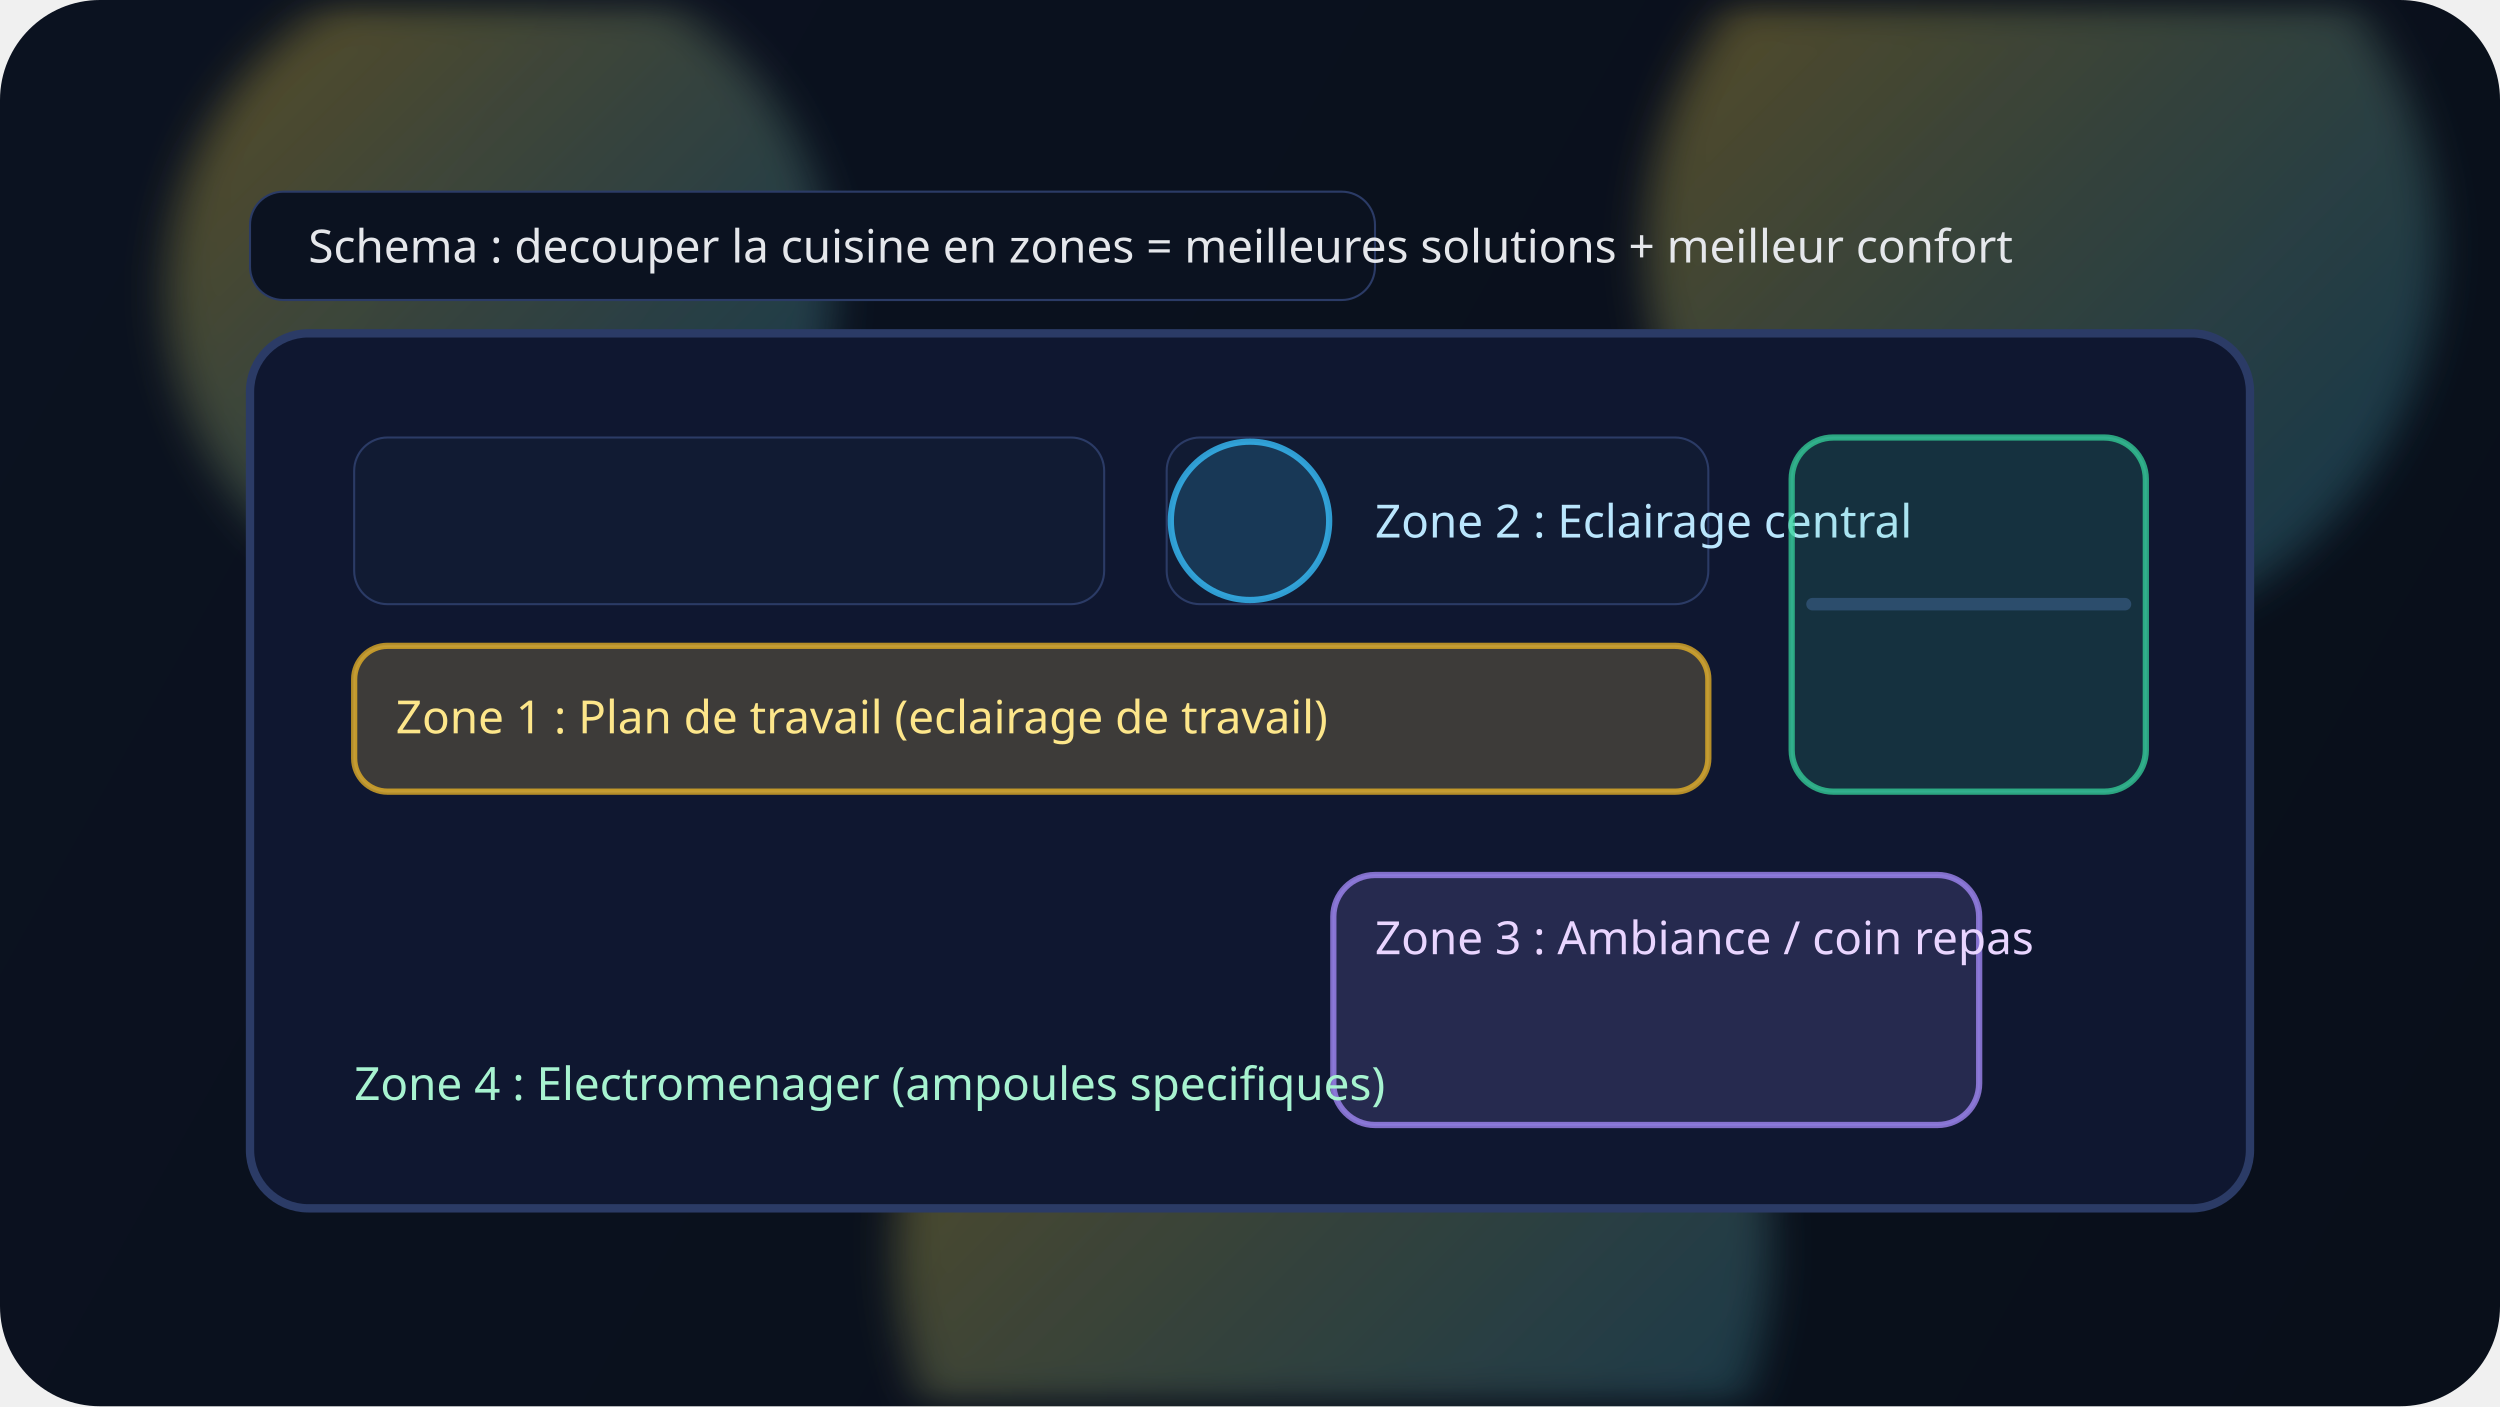
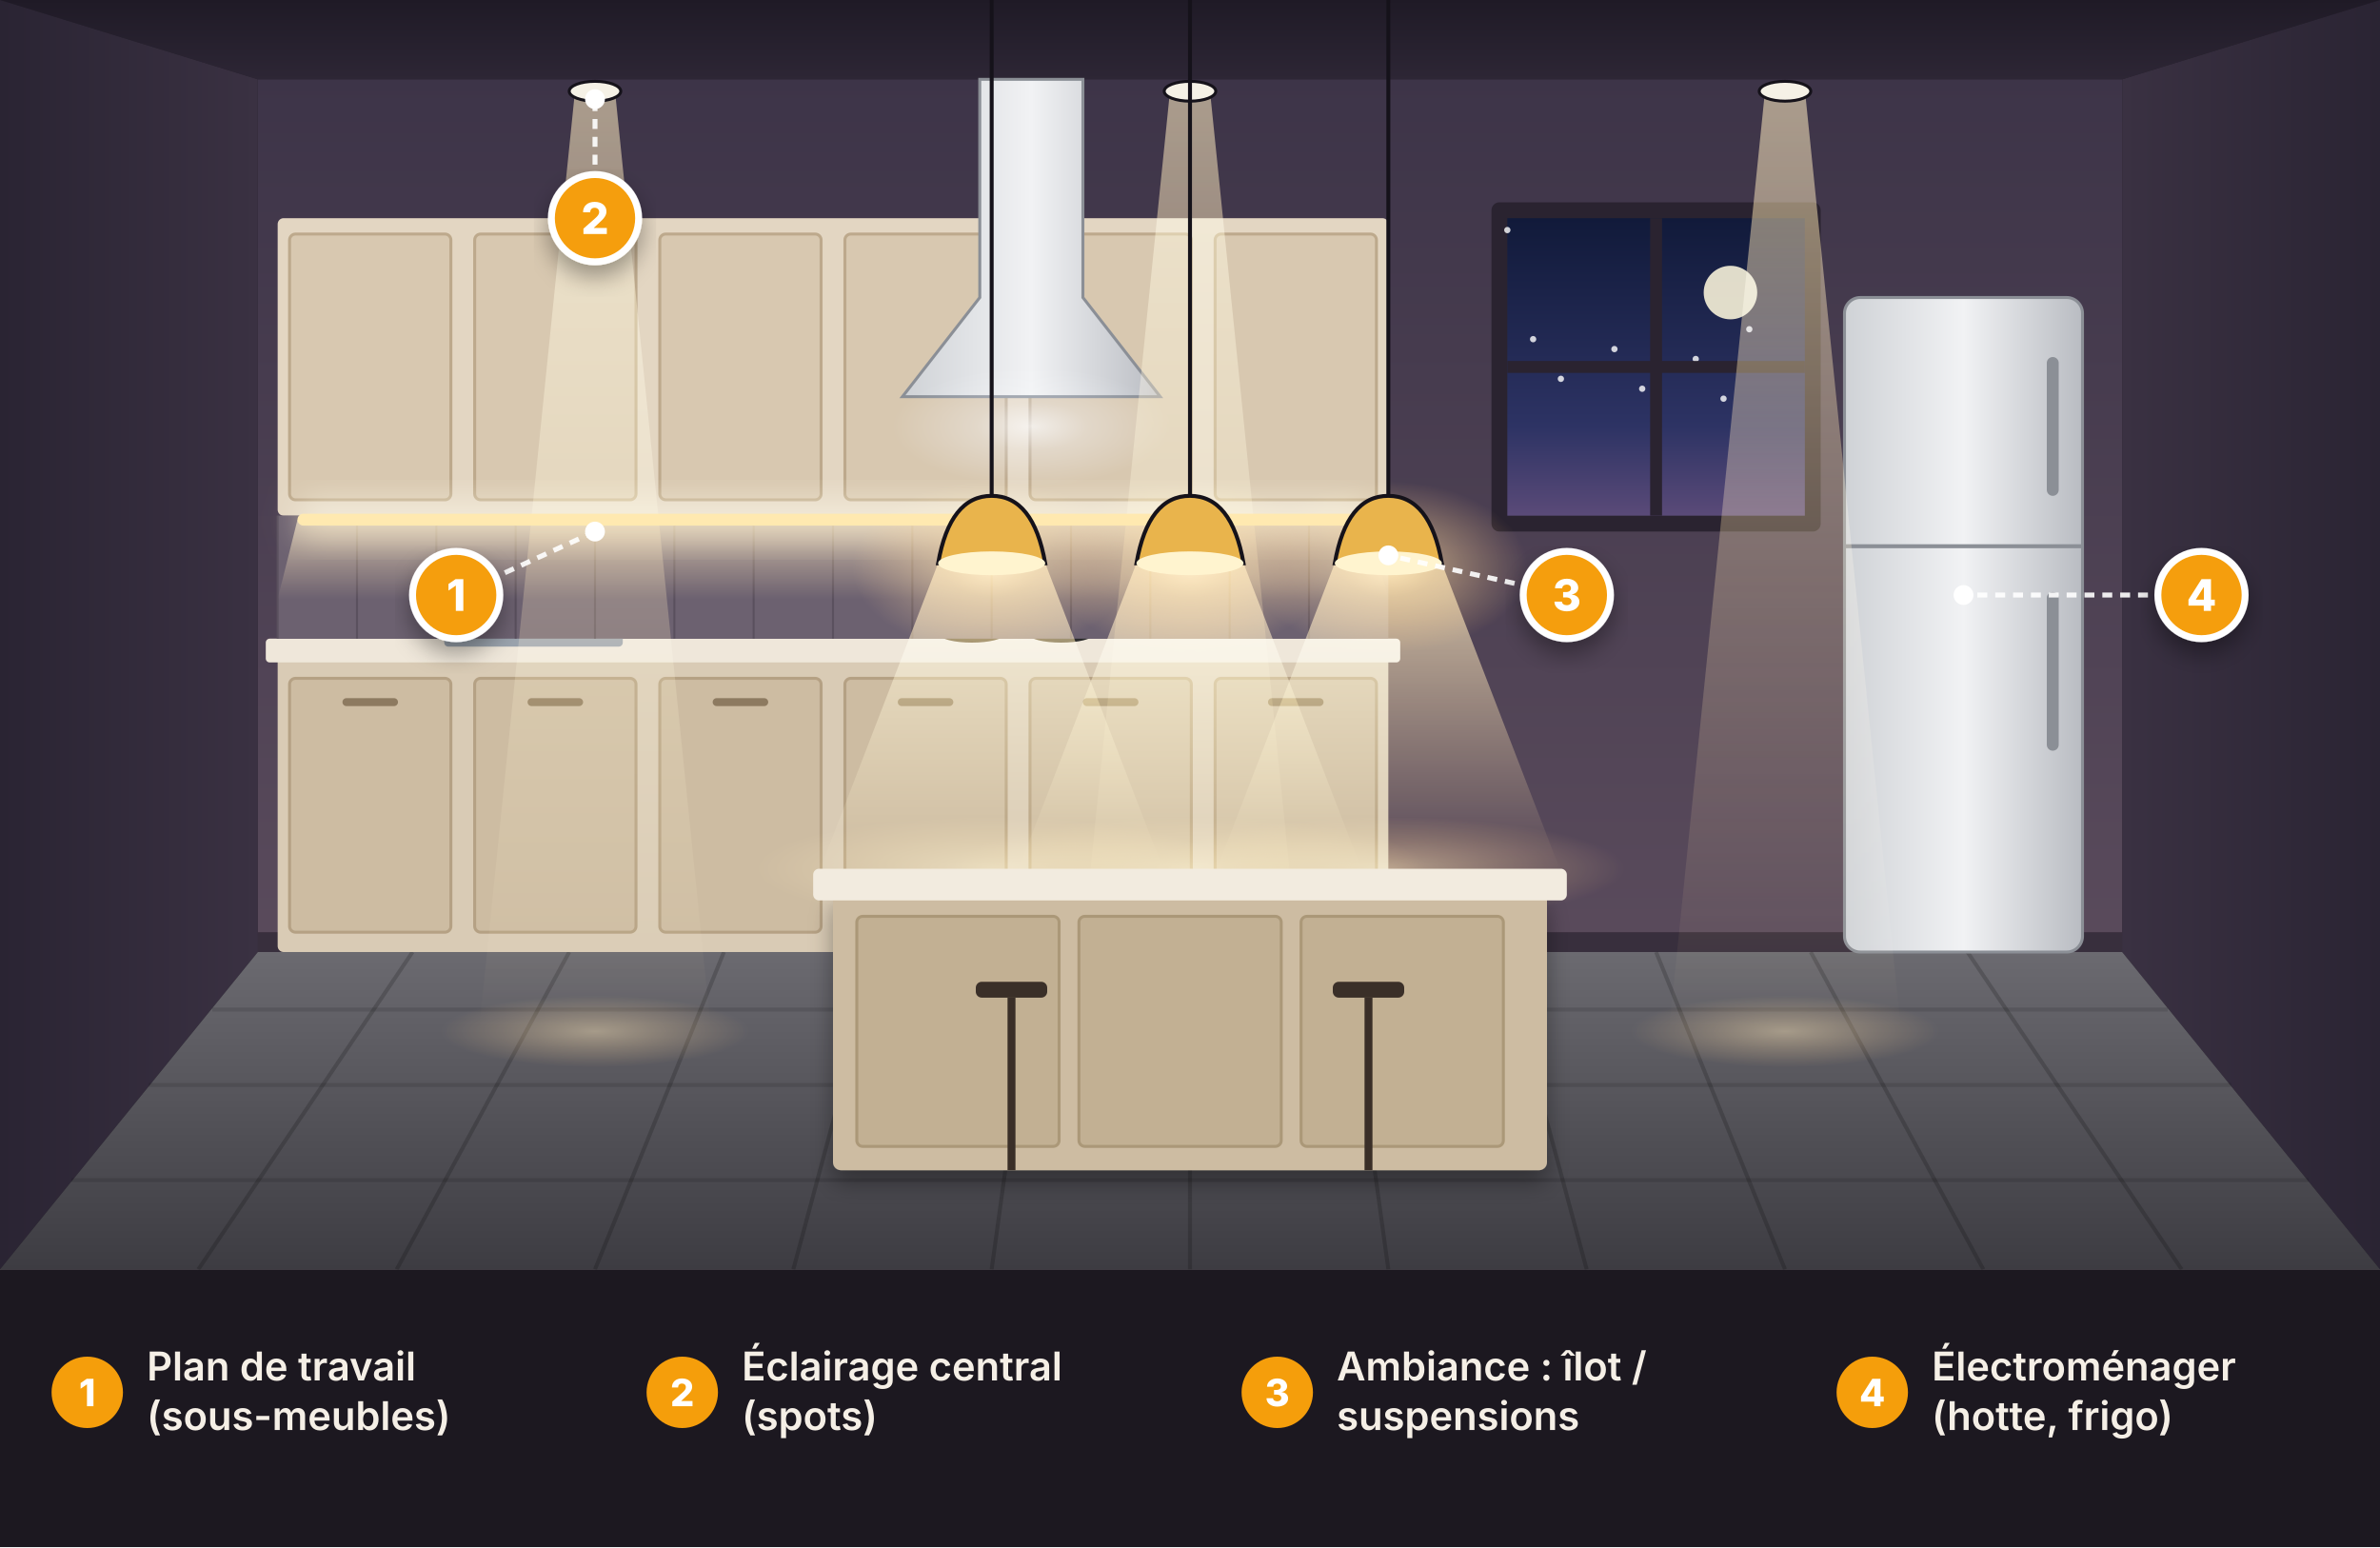
- <svg xmlns="http://www.w3.org/2000/svg" width="1200" height="675" viewBox="0 0 1200 675" fill="none">
+ <svg xmlns="http://www.w3.org/2000/svg" viewBox="0 0 1200 780" role="img" aria-label="Cuisine : 4 zones d’éclairage">
  <defs>
-     <linearGradient id="bg" x1="0" y1="0" x2="1200" y2="675" gradientUnits="userSpaceOnUse">
-       <stop stop-color="#0B1220" />
-       <stop offset="1" stop-color="#090F1A" />
-     </linearGradient>
-     <linearGradient id="glow" x1="0" y1="0" x2="1" y2="1">
-       <stop stop-color="#FBBF24" stop-opacity="0.35" />
-       <stop offset="1" stop-color="#38BDF8" stop-opacity="0.22" />
-     </linearGradient>
-     <filter id="soft" x="-20%" y="-20%" width="140%" height="140%">
-       <feGaussianBlur stdDeviation="10" />
+     <linearGradient id="wall" x1="0" y1="0" x2="0" y2="1">
+       <stop offset="0" stop-color="#3d3448" />
+       <stop offset="1" stop-color="#5a4b5c" />
+     </linearGradient>
+     <linearGradient id="wallL" x1="0" y1="0" x2="1" y2="0">
+       <stop offset="0" stop-color="#2a2433" />
+       <stop offset="1" stop-color="#3a3142" />
+     </linearGradient>
+     <linearGradient id="wallR" x1="1" y1="0" x2="0" y2="0">
+       <stop offset="0" stop-color="#2a2433" />
+       <stop offset="1" stop-color="#3a3142" />
+     </linearGradient>
+     <linearGradient id="ceil" x1="0" y1="0" x2="0" y2="1">
+       <stop offset="0" stop-color="#1f1a26" />
+       <stop offset="1" stop-color="#2d2635" />
+     </linearGradient>
+     <linearGradient id="floor" x1="0" y1="0" x2="0" y2="1">
+       <stop offset="0" stop-color="#5b4334" />
+       <stop offset="1" stop-color="#3b2b22" />
+     </linearGradient>
+     <linearGradient id="tile" x1="0" y1="0" x2="0" y2="1">
+       <stop offset="0" stop-color="#6b6a70" />
+       <stop offset="1" stop-color="#3d3c42" />
+     </linearGradient>
+     <linearGradient id="concrete" x1="0" y1="0" x2="0" y2="1">
+       <stop offset="0" stop-color="#5d5a5e" />
+       <stop offset="1" stop-color="#36343a" />
+     </linearGradient>
+     <linearGradient id="stone" x1="0" y1="0" x2="0" y2="1">
+       <stop offset="0" stop-color="#5a4a3e" />
+       <stop offset="1" stop-color="#3e3229" />
+     </linearGradient>
+     <radialGradient id="glow">
+       <stop offset="0" stop-color="#ffe3a0" stop-opacity=".95" />
+       <stop offset=".35" stop-color="#ffcf6e" stop-opacity=".45" />
+       <stop offset="1" stop-color="#ffb84d" stop-opacity="0" />
+     </radialGradient>
+     <radialGradient id="glowSoft">
+       <stop offset="0" stop-color="#ffd98a" stop-opacity=".55" />
+       <stop offset="1" stop-color="#ffb84d" stop-opacity="0" />
+     </radialGradient>
+     <radialGradient id="glowCool">
+       <stop offset="0" stop-color="#eef6ff" stop-opacity=".9" />
+       <stop offset=".4" stop-color="#cfe3ff" stop-opacity=".4" />
+       <stop offset="1" stop-color="#b9d4ff" stop-opacity="0" />
+     </radialGradient>
+     <linearGradient id="cone" x1="0" y1="0" x2="0" y2="1">
+       <stop offset="0" stop-color="#ffe7a8" stop-opacity=".75" />
+       <stop offset="1" stop-color="#ffd27a" stop-opacity="0" />
+     </linearGradient>
+     <linearGradient id="coneCool" x1="0" y1="0" x2="0" y2="1">
+       <stop offset="0" stop-color="#f2f8ff" stop-opacity=".8" />
+       <stop offset="1" stop-color="#d6e7ff" stop-opacity="0" />
+     </linearGradient>
+     <linearGradient id="sky" x1="0" y1="0" x2="0" y2="1">
+       <stop offset="0" stop-color="#111a3a" />
+       <stop offset=".7" stop-color="#2d3364" />
+       <stop offset="1" stop-color="#5a4a78" />
+     </linearGradient>
+     <linearGradient id="grass" x1="0" y1="0" x2="0" y2="1">
+       <stop offset="0" stop-color="#2f4a35" />
+       <stop offset="1" stop-color="#1c2e22" />
+     </linearGradient>
+     <linearGradient id="wood" x1="0" y1="0" x2="0" y2="1">
+       <stop offset="0" stop-color="#9a6b46" />
+       <stop offset="1" stop-color="#6e4a30" />
+     </linearGradient>
+     <linearGradient id="metal" x1="0" y1="0" x2="1" y2="0">
+       <stop offset="0" stop-color="#cfd2d6" />
+       <stop offset=".5" stop-color="#f1f2f4" />
+       <stop offset="1" stop-color="#b9bcc2" />
+     </linearGradient>
+     <filter id="blur8" x="-50%" y="-50%" width="200%" height="200%">
+       <feGaussianBlur stdDeviation="8" />
+     </filter>
+     <filter id="blur3">
+       <feGaussianBlur stdDeviation="3" />
+     </filter>
+     <filter id="shadow" x="-20%" y="-20%" width="140%" height="160%">
+       <feDropShadow dx="0" dy="6" stdDeviation="6" flood-color="#000" flood-opacity=".35" />
    </filter>
  </defs>
-   <rect x="0" y="0" width="1200" height="675" rx="48" fill="url(#bg)" />
-   <circle cx="240" cy="140" r="160" fill="url(#glow)" filter="url(#soft)" />
-   <circle cx="980" cy="120" r="190" fill="url(#glow)" filter="url(#soft)" />
-   <circle cx="640" cy="600" r="210" fill="url(#glow)" filter="url(#soft)" />
-   <rect x="120" y="160" width="960" height="420" rx="28" fill="#0F1730" stroke="#2B3B66" stroke-width="4" />
-   <rect x="170" y="210" width="360" height="80" rx="16" fill="#111B33" stroke="#2B3B66" />
-   <rect x="560" y="210" width="260" height="80" rx="16" fill="#111B33" stroke="#2B3B66" />
-   <rect x="170" y="310" width="650" height="70" rx="16" fill="#141F3E" stroke="#2B3B66" />
-   <rect x="640" y="420" width="310" height="120" rx="20" fill="#111B33" stroke="#2B3B66" />
-   <rect x="860" y="210" width="170" height="170" rx="20" fill="#111B33" stroke="#2B3B66" />
-   <path d="M870 290h150" stroke="#2B3B66" stroke-width="6" stroke-linecap="round" />
-   <rect x="170" y="310" width="650" height="70" rx="16" fill="#FBBF24" fill-opacity="0.18" stroke="#FBBF24" stroke-opacity="0.7" stroke-width="3" />
-   <text x="190" y="352" font-family="ui-sans-serif,system-ui" font-size="22" fill="#FDE68A">Zone 1 : Plan de travail (eclairage de travail)</text>
-   <circle cx="600" cy="250" r="38" fill="#38BDF8" fill-opacity="0.18" stroke="#38BDF8" stroke-opacity="0.8" stroke-width="3" />
-   <text x="660" y="258" font-family="ui-sans-serif,system-ui" font-size="22" fill="#BAE6FD">Zone 2 : Eclairage central</text>
-   <rect x="640" y="420" width="310" height="120" rx="20" fill="#A78BFA" fill-opacity="0.14" stroke="#A78BFA" stroke-opacity="0.75" stroke-width="3" />
-   <text x="660" y="458" font-family="ui-sans-serif,system-ui" font-size="22" fill="#E9D5FF">Zone 3 : Ambiance / coin repas</text>
-   <rect x="860" y="210" width="170" height="170" rx="20" fill="#34D399" fill-opacity="0.12" stroke="#34D399" stroke-opacity="0.75" stroke-width="3" />
-   <text x="170" y="528" font-family="ui-sans-serif,system-ui" font-size="22" fill="#A7F3D0">Zone 4 : Electromenager (ampoules specifiques)</text>
-   <rect x="120" y="92" width="540" height="52" rx="16" fill="#0B1220" stroke="#2B3B66" />
-   <text x="148" y="126" font-family="ui-sans-serif,system-ui" font-size="22" fill="#E5E7EB">
-     Schema : decouper la cuisine en zones = meilleures solutions + meilleur confort
-   </text>
+   <rect x="0" y="0" width="1200" height="640" fill="#1b1720" />
+   <polygon points="0,0 1200,0 1070,40 130,40" fill="url(#ceil)" />
+   <polygon points="0,0 130,40 130,480 0,640" fill="url(#wallL)" />
+   <polygon points="1200,0 1070,40 1070,480 1200,640" fill="url(#wallR)" />
+   <rect x="130" y="40" width="940" height="440" fill="url(#wall)" />
+   <polygon points="0,640 130,480 1070,480 1200,640" fill="url(#tile)" />
+   <line x1="208" y1="480" x2="100" y2="640" stroke="#000" stroke-opacity=".18" stroke-width="2" />
+   <line x1="287" y1="480" x2="200" y2="640" stroke="#000" stroke-opacity=".18" stroke-width="2" />
+   <line x1="365" y1="480" x2="300" y2="640" stroke="#000" stroke-opacity=".18" stroke-width="2" />
+   <line x1="443" y1="480" x2="400" y2="640" stroke="#000" stroke-opacity=".18" stroke-width="2" />
+   <line x1="522" y1="480" x2="500" y2="640" stroke="#000" stroke-opacity=".18" stroke-width="2" />
+   <line x1="600" y1="480" x2="600" y2="640" stroke="#000" stroke-opacity=".18" stroke-width="2" />
+   <line x1="678" y1="480" x2="700" y2="640" stroke="#000" stroke-opacity=".18" stroke-width="2" />
+   <line x1="757" y1="480" x2="800" y2="640" stroke="#000" stroke-opacity=".18" stroke-width="2" />
+   <line x1="835" y1="480" x2="900" y2="640" stroke="#000" stroke-opacity=".18" stroke-width="2" />
+   <line x1="913" y1="480" x2="1000" y2="640" stroke="#000" stroke-opacity=".18" stroke-width="2" />
+   <line x1="992" y1="480" x2="1100" y2="640" stroke="#000" stroke-opacity=".18" stroke-width="2" />
+   <line x1="107" y1="509" x2="1093" y2="509" stroke="#000" stroke-opacity=".12" stroke-width="2" />
+   <line x1="75" y1="547" x2="1125" y2="547" stroke="#000" stroke-opacity=".12" stroke-width="2" />
+   <line x1="36" y1="595" x2="1164" y2="595" stroke="#000" stroke-opacity=".12" stroke-width="2" />
+   <rect x="130" y="470" width="940" height="10" fill="#2a2330" opacity=".7" />
+   <rect x="752" y="102" width="166" height="166" rx="4" fill="#2a2330" />
+   <rect x="760" y="110" width="150" height="150" fill="url(#sky)" />
+   <circle cx="760" cy="116.0" r="1.6" fill="#fff" opacity=".8" />
+   <circle cx="869" cy="201.0" r="1.6" fill="#fff" opacity=".8" />
+   <circle cx="828" cy="196.0" r="1.6" fill="#fff" opacity=".8" />
+   <circle cx="787" cy="191.0" r="1.6" fill="#fff" opacity=".8" />
+   <circle cx="896" cy="186.0" r="1.6" fill="#fff" opacity=".8" />
+   <circle cx="855" cy="181.0" r="1.6" fill="#fff" opacity=".8" />
+   <circle cx="814" cy="176.0" r="1.6" fill="#fff" opacity=".8" />
+   <circle cx="773" cy="171.0" r="1.6" fill="#fff" opacity=".8" />
+   <circle cx="882" cy="166.0" r="1.6" fill="#fff" opacity=".8" />
+   <circle cx="872.5" cy="147.5" r="13.5" fill="#f6f1d8" opacity=".9" />
+   <line x1="835.0" y1="110" x2="835.0" y2="260" stroke="#2a2330" stroke-width="6" />
+   <line x1="760" y1="185.0" x2="910" y2="185.0" stroke="#2a2330" stroke-width="6" />
+   <rect x="140" y="330" width="560" height="150" rx="3" fill="#d9cbb5" />
+   <rect x="134" y="322" width="572" height="12" rx="2" fill="#efe7da" />
+   <rect x="146.0" y="342" width="81.333" height="128" rx="3" fill="#cdbca2" stroke="#b5a184" stroke-width="1.5" />
+   <rect x="172.667" y="352" width="28" height="4" rx="2" fill="#8d7a60" />
+   <rect x="239.333" y="342" width="81.333" height="128" rx="3" fill="#cdbca2" stroke="#b5a184" stroke-width="1.5" />
+   <rect x="266.0" y="352" width="28" height="4" rx="2" fill="#8d7a60" />
+   <rect x="332.667" y="342" width="81.333" height="128" rx="3" fill="#cdbca2" stroke="#b5a184" stroke-width="1.5" />
+   <rect x="359.333" y="352" width="28" height="4" rx="2" fill="#8d7a60" />
+   <rect x="426.0" y="342" width="81.333" height="128" rx="3" fill="#cdbca2" stroke="#b5a184" stroke-width="1.5" />
+   <rect x="452.667" y="352" width="28" height="4" rx="2" fill="#8d7a60" />
+   <rect x="519.333" y="342" width="81.333" height="128" rx="3" fill="#cdbca2" stroke="#b5a184" stroke-width="1.5" />
+   <rect x="546" y="352" width="28" height="4" rx="2" fill="#8d7a60" />
+   <rect x="612.667" y="342" width="81.333" height="128" rx="3" fill="#cdbca2" stroke="#b5a184" stroke-width="1.5" />
+   <rect x="639.333" y="352" width="28" height="4" rx="2" fill="#8d7a60" />
+   <rect x="224.0" y="320" width="90" height="6" rx="2" fill="#9aa3ad" />
+   <ellipse cx="490" cy="320" rx="16" ry="4" fill="#2b2b2b" />
+   <ellipse cx="535" cy="320" rx="16" ry="4" fill="#2b2b2b" />
+   <rect x="140" y="110" width="560" height="150" rx="3" fill="#e3d6c2" />
+   <rect x="146.0" y="118" width="81.333" height="134" rx="3" fill="#d8c8b0" stroke="#bda98c" stroke-width="1.5" />
+   <rect x="239.333" y="118" width="81.333" height="134" rx="3" fill="#d8c8b0" stroke="#bda98c" stroke-width="1.5" />
+   <rect x="332.667" y="118" width="81.333" height="134" rx="3" fill="#d8c8b0" stroke="#bda98c" stroke-width="1.5" />
+   <rect x="426.0" y="118" width="81.333" height="134" rx="3" fill="#d8c8b0" stroke="#bda98c" stroke-width="1.5" />
+   <rect x="519.333" y="118" width="81.333" height="134" rx="3" fill="#d8c8b0" stroke="#bda98c" stroke-width="1.5" />
+   <rect x="612.667" y="118" width="81.333" height="134" rx="3" fill="#d8c8b0" stroke="#bda98c" stroke-width="1.5" />
+   <rect x="140" y="260" width="560" height="62" rx="0" fill="#6c6170" />
+   <line x1="140" y1="260" x2="140" y2="322" stroke="#5a505e" stroke-width="1" />
+   <line x1="180" y1="260" x2="180" y2="322" stroke="#5a505e" stroke-width="1" />
+   <line x1="220" y1="260" x2="220" y2="322" stroke="#5a505e" stroke-width="1" />
+   <line x1="260" y1="260" x2="260" y2="322" stroke="#5a505e" stroke-width="1" />
+   <line x1="300" y1="260" x2="300" y2="322" stroke="#5a505e" stroke-width="1" />
+   <line x1="340" y1="260" x2="340" y2="322" stroke="#5a505e" stroke-width="1" />
+   <line x1="380" y1="260" x2="380" y2="322" stroke="#5a505e" stroke-width="1" />
+   <line x1="420" y1="260" x2="420" y2="322" stroke="#5a505e" stroke-width="1" />
+   <line x1="460" y1="260" x2="460" y2="322" stroke="#5a505e" stroke-width="1" />
+   <line x1="500" y1="260" x2="500" y2="322" stroke="#5a505e" stroke-width="1" />
+   <line x1="540" y1="260" x2="540" y2="322" stroke="#5a505e" stroke-width="1" />
+   <line x1="580" y1="260" x2="580" y2="322" stroke="#5a505e" stroke-width="1" />
+   <line x1="620" y1="260" x2="620" y2="322" stroke="#5a505e" stroke-width="1" />
+   <line x1="660" y1="260" x2="660" y2="322" stroke="#5a505e" stroke-width="1" />
+   <path d="M494.0,40 L546.0,40 L546.0,150 L585,200 L455,200 L494.0,150 Z" fill="url(#metal)" stroke="#8b8f96" stroke-width="1.5" />
+   <rect x="930" y="150" width="120" height="330" rx="8" fill="url(#metal)" stroke="#8b8f96" stroke-width="1.5" />
+   <line x1="930" y1="275.4" x2="1050" y2="275.4" stroke="#8b8f96" stroke-width="2" />
+   <rect x="1032" y="180" width="6" height="70" rx="3" fill="#8b8f96" />
+   <rect x="1032" y="298.5" width="6" height="80" rx="3" fill="#8b8f96" />
+   <g style="mix-blend-mode:screen">
+     <ellipse cx="520.0" cy="215" rx="70" ry="30" fill="url(#glowCool)" opacity="0.8" />
+     <rect x="150" y="252" width="540" height="20" rx="10" fill="#ffe9b0" opacity=".55" filter="url(#blur8)" />
+     <polygon points="150,262 690,262 700,302 140,302" fill="url(#cone)" opacity=".9" />
+     <polygon points="289.6,49 310.4,49 358.5,520 241.5,520" fill="url(#cone)" opacity="0.75" />
+     <ellipse cx="300" cy="520" rx="78" ry="18" fill="url(#glowSoft)" opacity="0.8" />
+     <polygon points="589.6,49 610.4,49 658.5,520 541.5,520" fill="url(#cone)" opacity="0.75" />
+     <ellipse cx="600" cy="520" rx="78" ry="18" fill="url(#glowSoft)" opacity="0.8" />
+     <polygon points="889.6,49 910.4,49 958.5,520 841.5,520" fill="url(#cone)" opacity="0.75" />
+     <ellipse cx="900" cy="520" rx="78" ry="18" fill="url(#glowSoft)" opacity="0.8" />
+     <polygon points="473.0,284 527.0,284 586.4,438 413.6,438" fill="url(#cone)" opacity="1" />
+     <ellipse cx="500" cy="286" rx="70.2" ry="43.2" fill="url(#glow)" opacity="1" />
+     <ellipse cx="500" cy="438" rx="118.8" ry="26" fill="url(#glowSoft)" opacity="1" />
+     <polygon points="573.0,284 627.0,284 686.4,438 513.6,438" fill="url(#cone)" opacity="1" />
+     <ellipse cx="600" cy="286" rx="70.2" ry="43.2" fill="url(#glow)" opacity="1" />
+     <ellipse cx="600" cy="438" rx="118.8" ry="26" fill="url(#glowSoft)" opacity="1" />
+     <polygon points="673.0,284 727.0,284 786.4,438 613.6,438" fill="url(#cone)" opacity="1" />
+     <ellipse cx="700" cy="286" rx="70.2" ry="43.2" fill="url(#glow)" opacity="1" />
+     <ellipse cx="700" cy="438" rx="118.8" ry="26" fill="url(#glowSoft)" opacity="1" />
+   </g>
+   <rect x="150" y="259" width="540" height="6" rx="3" fill="#ffe9b0" />
+   <ellipse cx="300" cy="46" rx="13.0" ry="5" fill="#f5f1e6" stroke="#15121a" stroke-width="1.5" />
+   <ellipse cx="600" cy="46" rx="13.0" ry="5" fill="#f5f1e6" stroke="#15121a" stroke-width="1.5" />
+   <ellipse cx="900" cy="46" rx="13.0" ry="5" fill="#f5f1e6" stroke="#15121a" stroke-width="1.5" />
+   <line x1="500" y1="0" x2="500" y2="250" stroke="#15121a" stroke-width="2" />
+   <path d="M473.0,284 Q479.0,250 500,250 Q521.0,250 527.0,284 Z" fill="#e9b44c" stroke="#15121a" stroke-width="2" />
+   <ellipse cx="500" cy="284" rx="27.0" ry="6" fill="#fff4cf" />
+   <line x1="600" y1="0" x2="600" y2="250" stroke="#15121a" stroke-width="2" />
+   <path d="M573.0,284 Q579.0,250 600,250 Q621.0,250 627.0,284 Z" fill="#e9b44c" stroke="#15121a" stroke-width="2" />
+   <ellipse cx="600" cy="284" rx="27.0" ry="6" fill="#fff4cf" />
+   <line x1="700" y1="0" x2="700" y2="250" stroke="#15121a" stroke-width="2" />
+   <path d="M673.0,284 Q679.0,250 700,250 Q721.0,250 727.0,284 Z" fill="#e9b44c" stroke="#15121a" stroke-width="2" />
+   <ellipse cx="700" cy="284" rx="27.0" ry="6" fill="#fff4cf" />
+   <rect x="420.0" y="450" width="360" height="140" rx="4" fill="#cdbca2" filter="url(#shadow)" />
+   <rect x="410.0" y="438" width="380" height="16" rx="3" fill="#f2ebdf" />
+   <rect x="432.0" y="462" width="102.0" height="116" rx="3" fill="#c2b093" stroke="#ab9878" stroke-width="1.5" />
+   <rect x="544.0" y="462" width="102.0" height="116" rx="3" fill="#c2b093" stroke="#ab9878" stroke-width="1.5" />
+   <rect x="656.0" y="462" width="102.0" height="116" rx="3" fill="#c2b093" stroke="#ab9878" stroke-width="1.5" />
+   <rect x="492" y="495" width="36" height="8" rx="3" fill="#3a2f28" />
+   <line x1="510" y1="503" x2="510" y2="590" stroke="#3a2f28" stroke-width="4" />
+   <rect x="672" y="495" width="36" height="8" rx="3" fill="#3a2f28" />
+   <line x1="690" y1="503" x2="690" y2="590" stroke="#3a2f28" stroke-width="4" />
+   <line x1="230" y1="300" x2="300" y2="268" stroke="#fff" stroke-width="2.5" stroke-dasharray="5 4" opacity=".9" />
+   <circle cx="300" cy="268" r="5" fill="#fff" />
+   <g filter="url(#shadow)">
+     <circle cx="230" cy="300" r="22" fill="#f59e0b" stroke="#fff" stroke-width="3.5" />
+     <text x="230" y="308" text-anchor="middle" font-family="Inter, Arial, sans-serif" font-weight="800" font-size="22" fill="#fff">1</text>
+   </g>
+   <line x1="300" y1="110" x2="300" y2="50" stroke="#fff" stroke-width="2.5" stroke-dasharray="5 4" opacity=".9" />
+   <circle cx="300" cy="50" r="5" fill="#fff" />
+   <g filter="url(#shadow)">
+     <circle cx="300" cy="110" r="22" fill="#f59e0b" stroke="#fff" stroke-width="3.5" />
+     <text x="300" y="118" text-anchor="middle" font-family="Inter, Arial, sans-serif" font-weight="800" font-size="22" fill="#fff">2</text>
+   </g>
+   <line x1="790" y1="300" x2="700" y2="280" stroke="#fff" stroke-width="2.5" stroke-dasharray="5 4" opacity=".9" />
+   <circle cx="700" cy="280" r="5" fill="#fff" />
+   <g filter="url(#shadow)">
+     <circle cx="790" cy="300" r="22" fill="#f59e0b" stroke="#fff" stroke-width="3.5" />
+     <text x="790" y="308" text-anchor="middle" font-family="Inter, Arial, sans-serif" font-weight="800" font-size="22" fill="#fff">3</text>
+   </g>
+   <line x1="1110" y1="300" x2="990" y2="300" stroke="#fff" stroke-width="2.5" stroke-dasharray="5 4" opacity=".9" />
+   <circle cx="990" cy="300" r="5" fill="#fff" />
+   <g filter="url(#shadow)">
+     <circle cx="1110" cy="300" r="22" fill="#f59e0b" stroke="#fff" stroke-width="3.5" />
+     <text x="1110" y="308" text-anchor="middle" font-family="Inter, Arial, sans-serif" font-weight="800" font-size="22" fill="#fff">4</text>
+   </g>
+   <rect x="0" y="640" width="1200" height="140" fill="#1c1820" />
+   <circle cx="44.0" cy="702" r="18" fill="#f59e0b" />
+   <text x="44.0" y="709" text-anchor="middle" font-family="Inter, Arial, sans-serif" font-weight="800" font-size="19" fill="#fff">1</text>
+   <text x="74.0" y="696" font-family="Inter, Arial, sans-serif" font-weight="600" font-size="20" fill="#f5efe6">Plan de travail</text>
+   <text x="74.0" y="721" font-family="Inter, Arial, sans-serif" font-weight="600" font-size="20" fill="#f5efe6">(sous-meubles)</text>
+   <circle cx="344.0" cy="702" r="18" fill="#f59e0b" />
+   <text x="344.0" y="709" text-anchor="middle" font-family="Inter, Arial, sans-serif" font-weight="800" font-size="19" fill="#fff">2</text>
+   <text x="374.0" y="696" font-family="Inter, Arial, sans-serif" font-weight="600" font-size="20" fill="#f5efe6">Éclairage central</text>
+   <text x="374.0" y="721" font-family="Inter, Arial, sans-serif" font-weight="600" font-size="20" fill="#f5efe6">(spots)</text>
+   <circle cx="644.0" cy="702" r="18" fill="#f59e0b" />
+   <text x="644.0" y="709" text-anchor="middle" font-family="Inter, Arial, sans-serif" font-weight="800" font-size="19" fill="#fff">3</text>
+   <text x="674.0" y="696" font-family="Inter, Arial, sans-serif" font-weight="600" font-size="20" fill="#f5efe6">Ambiance : îlot /</text>
+   <text x="674.0" y="721" font-family="Inter, Arial, sans-serif" font-weight="600" font-size="20" fill="#f5efe6">suspensions</text>
+   <circle cx="944.0" cy="702" r="18" fill="#f59e0b" />
+   <text x="944.0" y="709" text-anchor="middle" font-family="Inter, Arial, sans-serif" font-weight="800" font-size="19" fill="#fff">4</text>
+   <text x="974.0" y="696" font-family="Inter, Arial, sans-serif" font-weight="600" font-size="20" fill="#f5efe6">Électroménager</text>
+   <text x="974.0" y="721" font-family="Inter, Arial, sans-serif" font-weight="600" font-size="20" fill="#f5efe6">(hotte, frigo)</text>
</svg>
